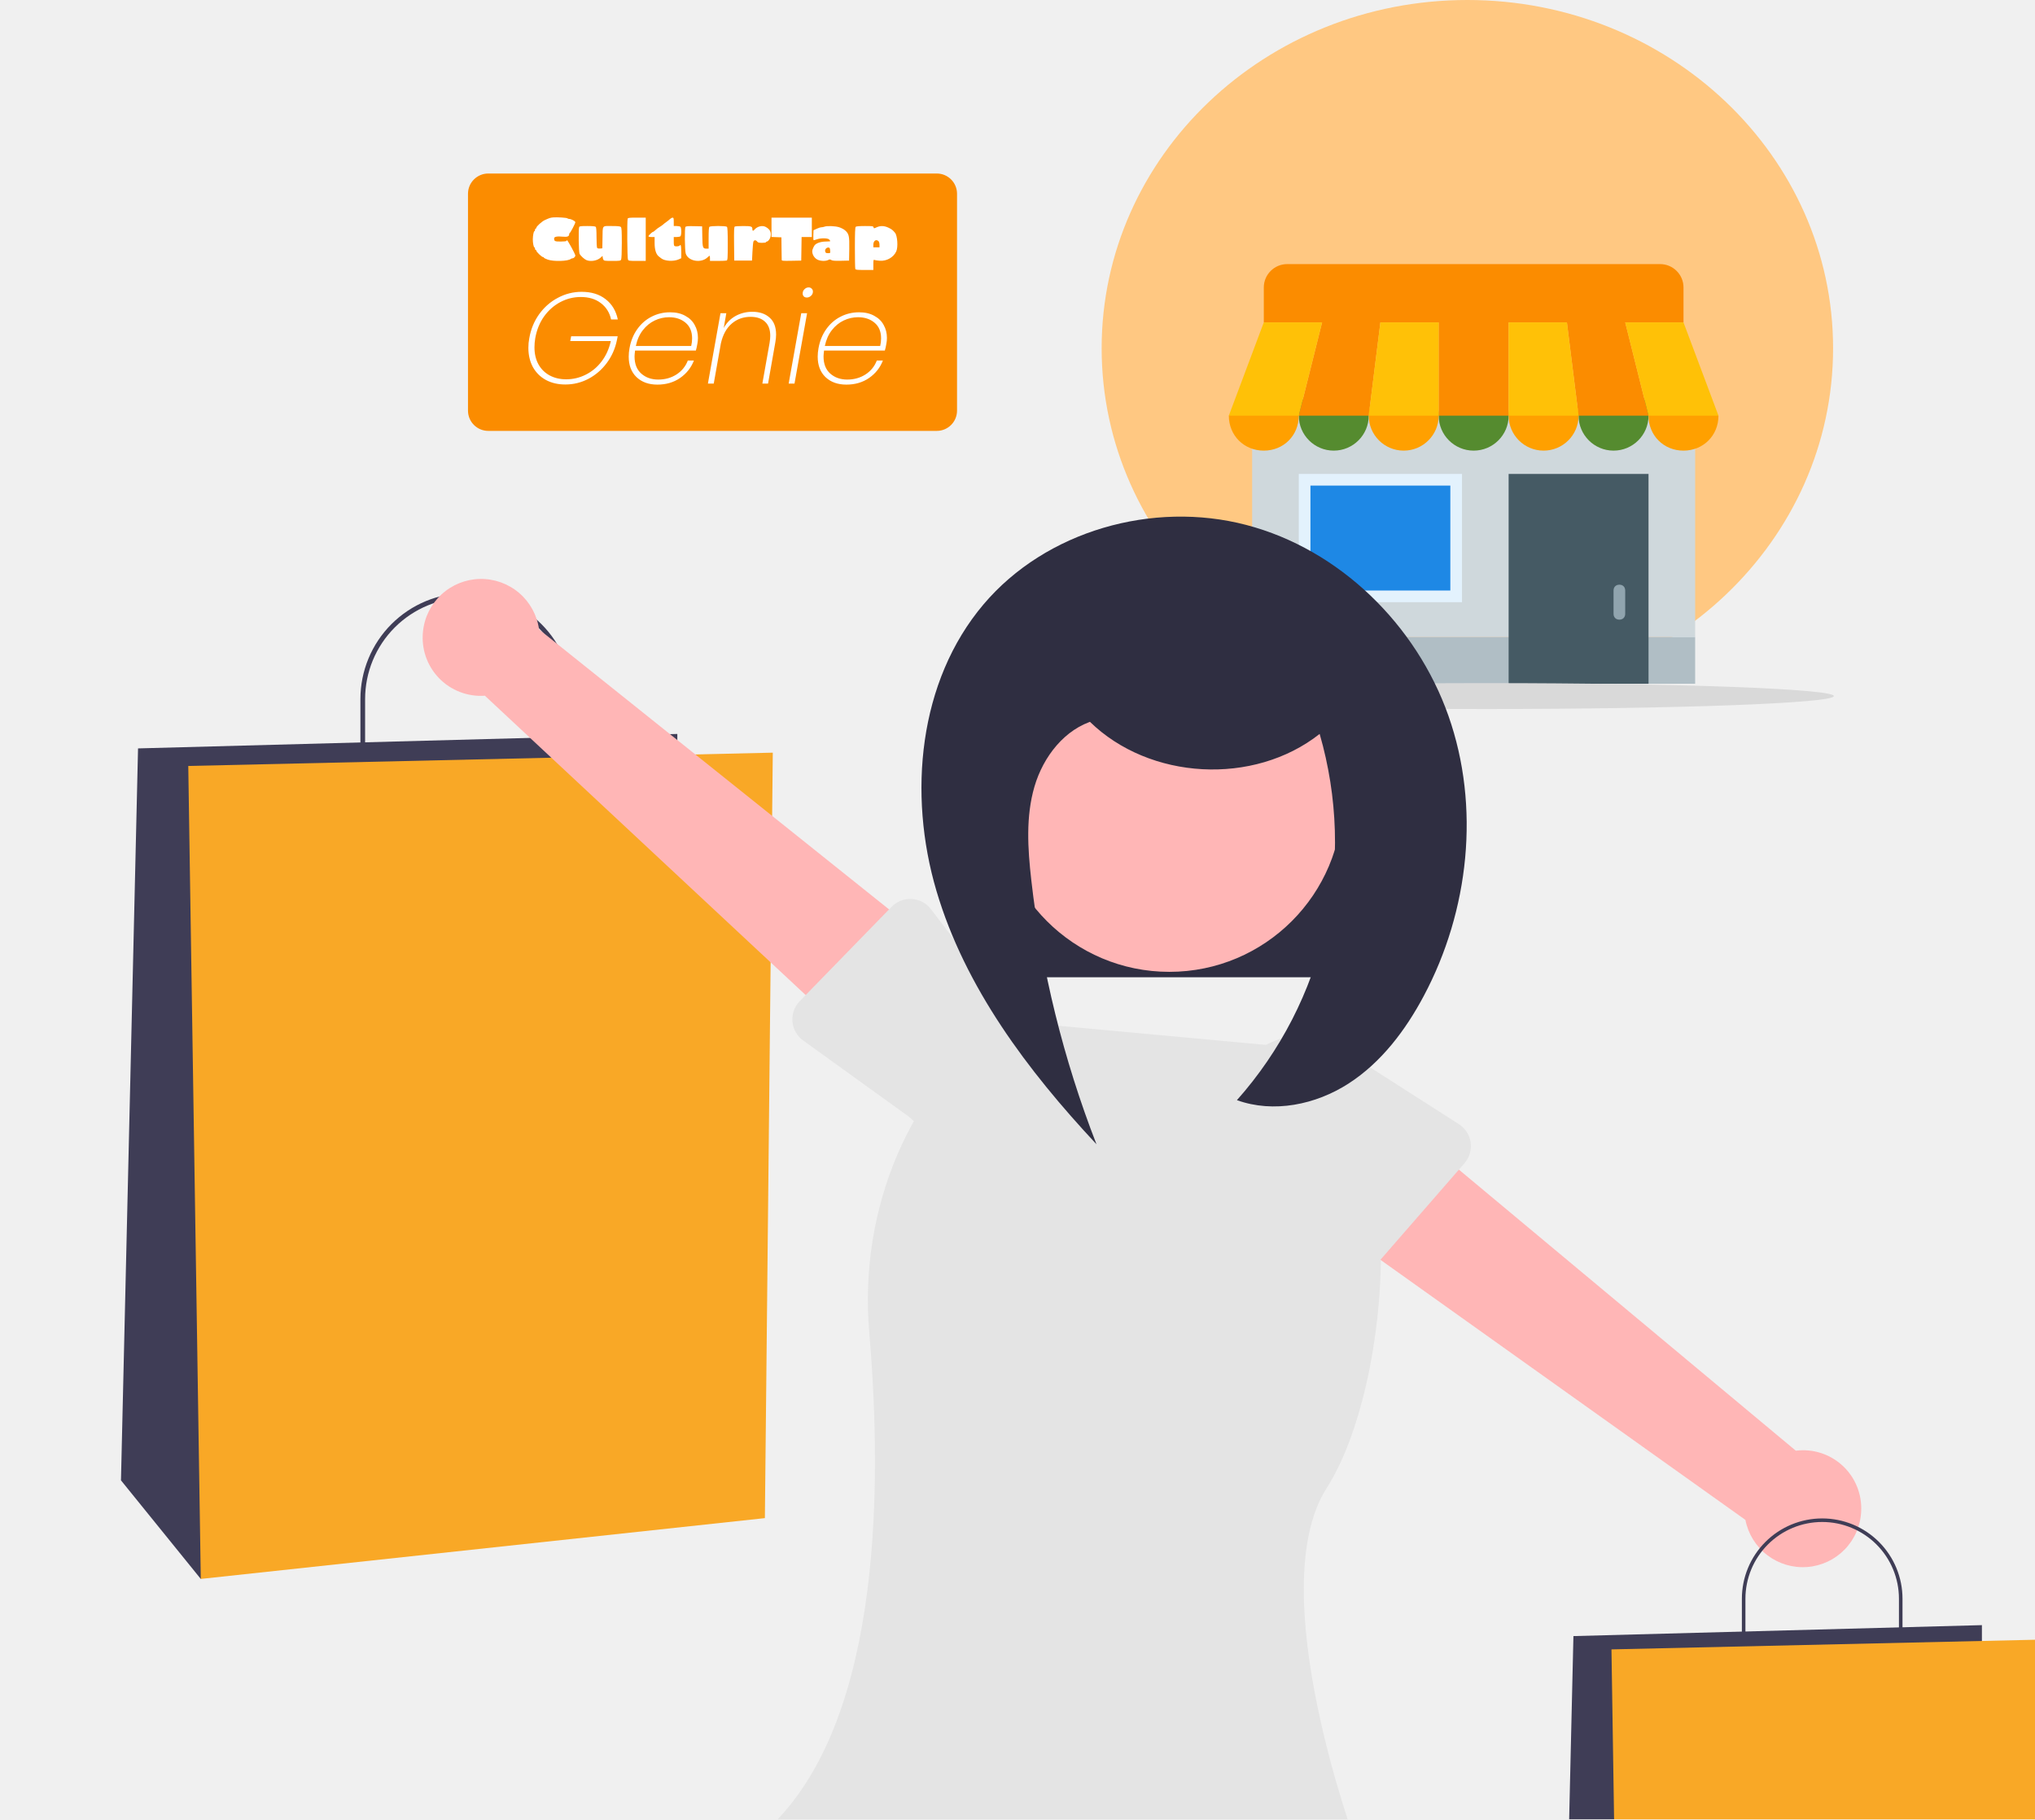
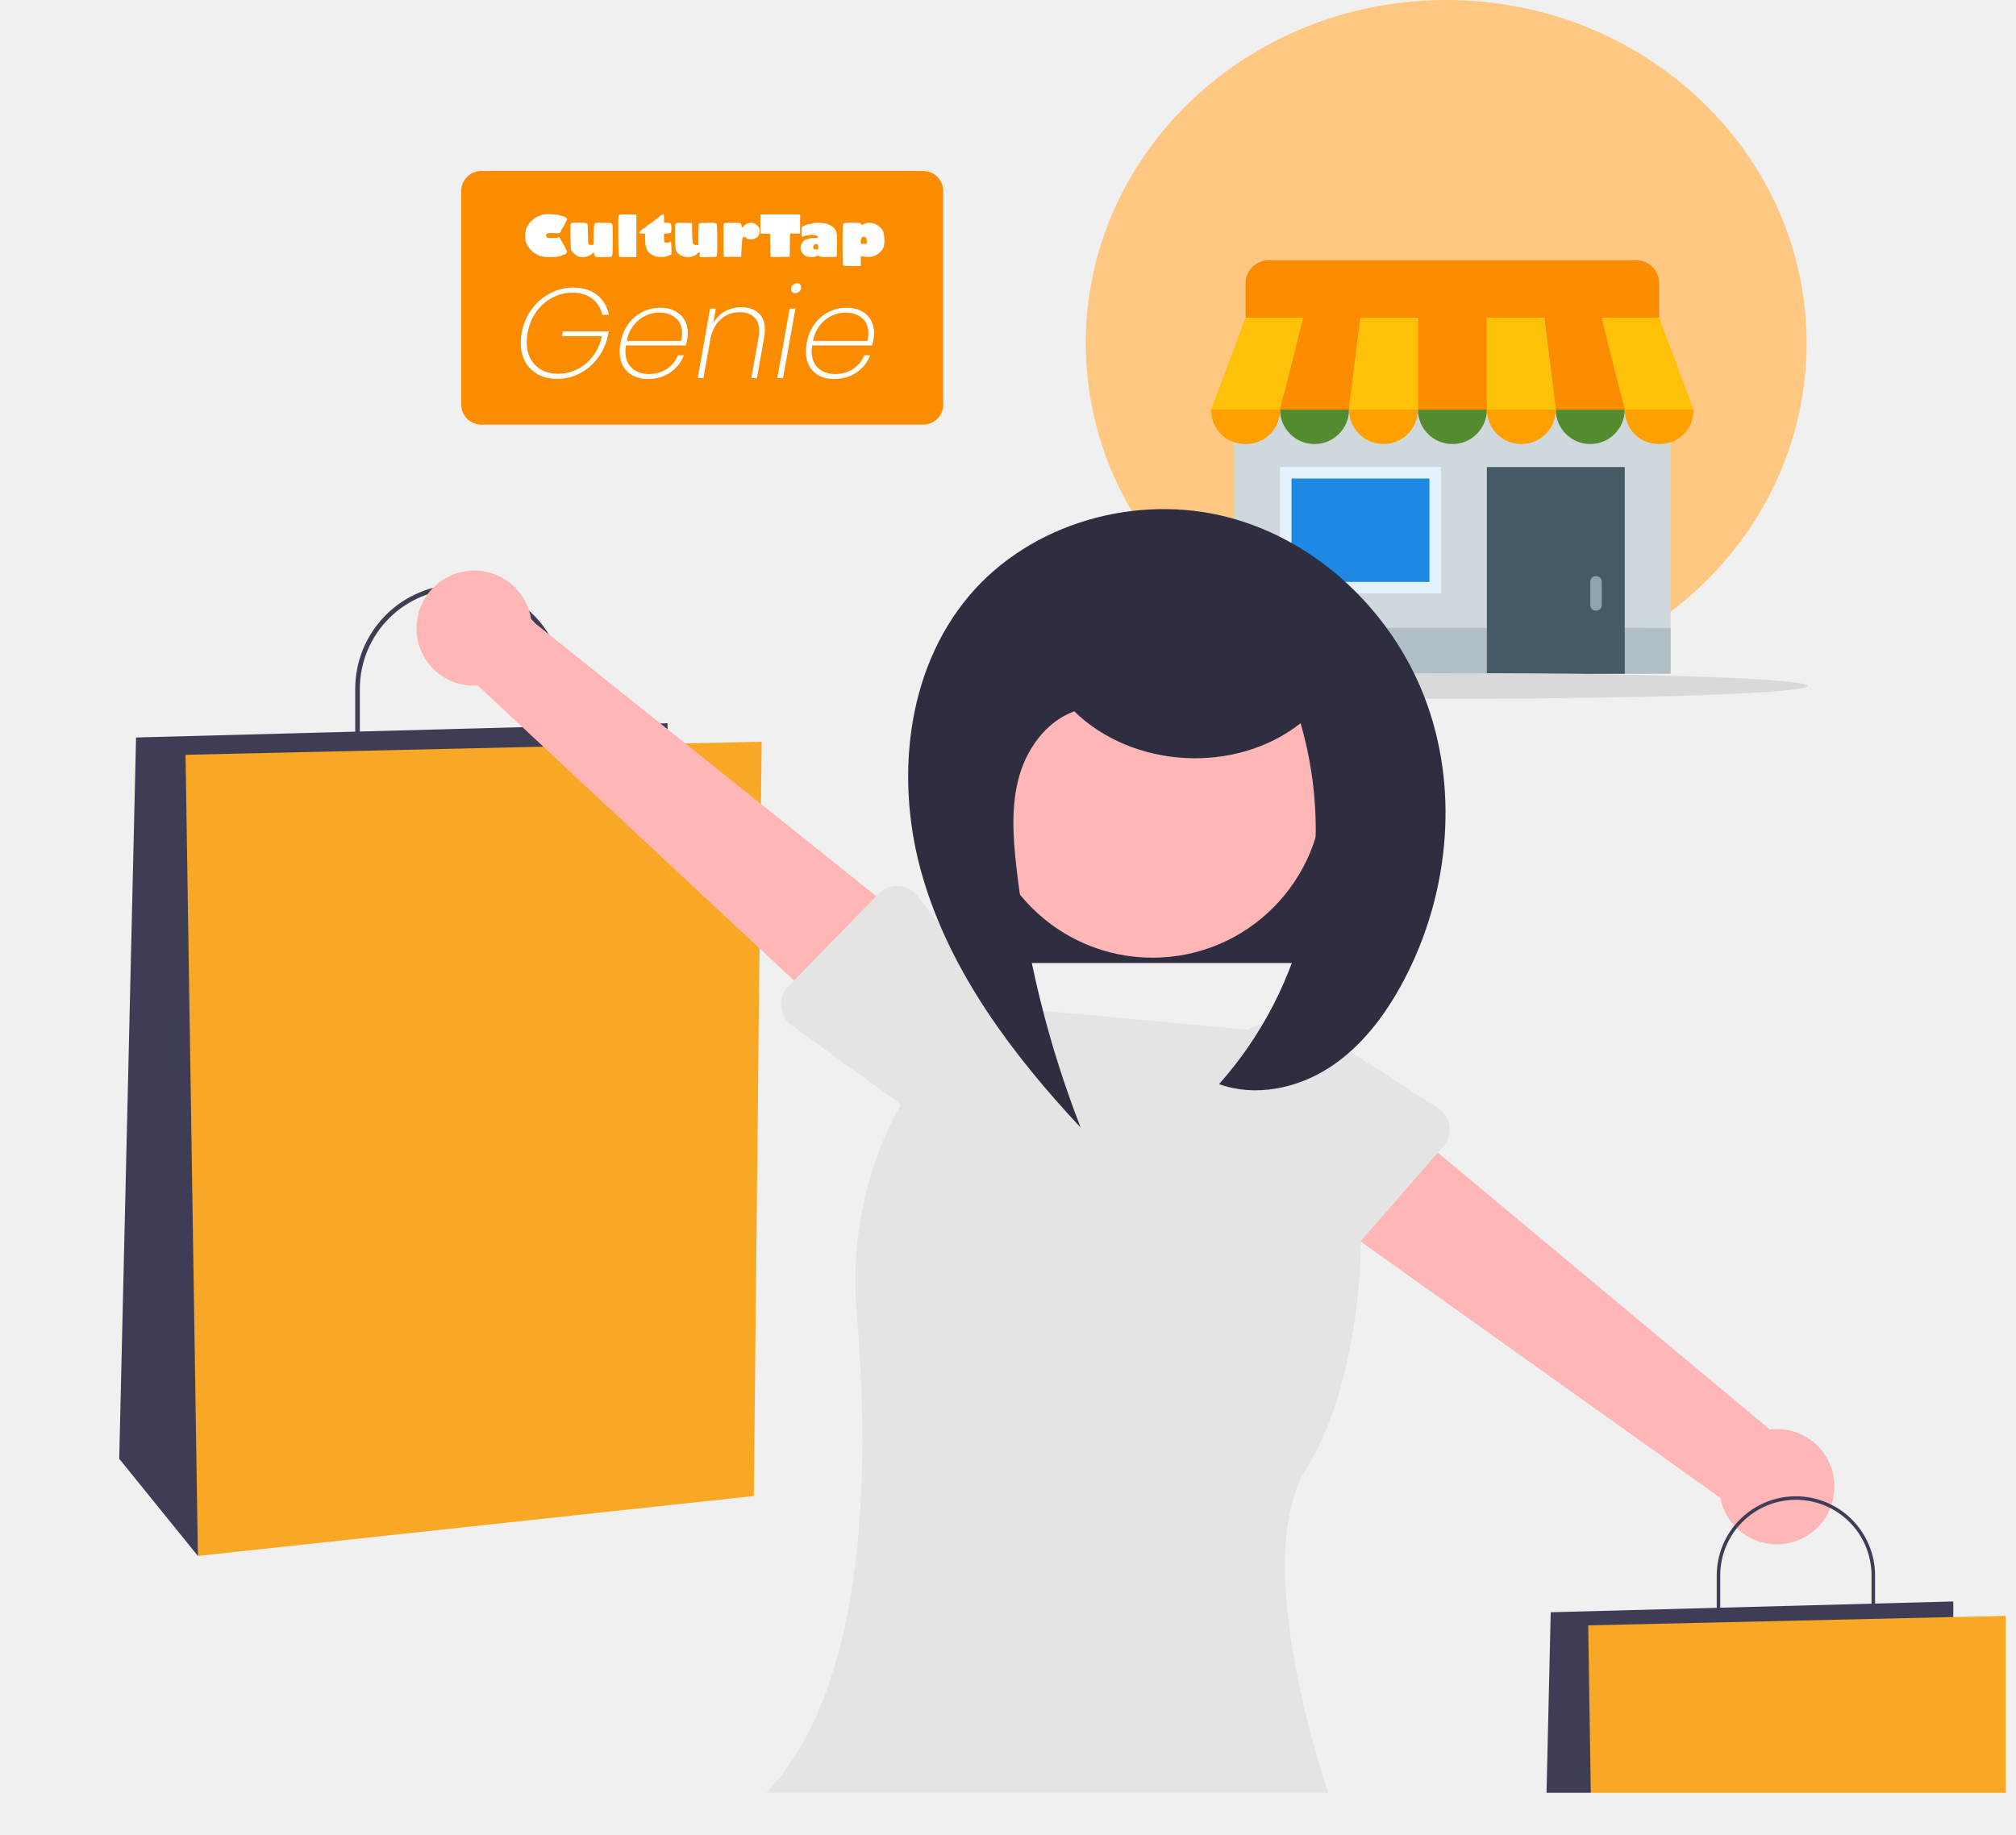
- <svg xmlns="http://www.w3.org/2000/svg" width="387" height="346" viewBox="0 0 387 346" fill="none">
-   <mask id="mask0_1228_1711" style="mask-type:alpha" maskUnits="userSpaceOnUse" x="-6" y="0" width="393" height="346">
-     <rect x="-6" width="393" height="346" fill="#2E2C43" />
+ <svg xmlns="http://www.w3.org/2000/svg" width="389" height="354" viewBox="0 0 389 354" fill="none">
+   <mask id="mask0_1228_1711" style="mask-type:alpha" maskUnits="userSpaceOnUse" x="-1" y="0" width="388" height="346">
+     <rect x="-1" width="388" height="346" fill="#2E2C43" />
  </mask>
  <g mask="url(#mask0_1228_1711)">
    <ellipse cx="279.052" cy="66.237" rx="69.549" ry="66.237" fill="#FFC882" />
    <path d="M238.123 79.051H322.371V121.175H238.123V79.051Z" fill="#CFD8DC" />
    <path d="M238.123 121.173H322.371V130.042H238.123V121.173Z" fill="#B0BEC5" />
    <path d="M286.899 90.136H313.504V130.043H286.899V90.136Z" fill="#455A64" />
    <path d="M246.992 90.136H278.031V114.523H246.992V90.136Z" fill="#E3F2FD" />
    <path d="M249.209 92.352H275.813V112.306H249.209V92.352Z" fill="#1E88E5" />
    <path d="M307.96 111.197C307.295 111.197 306.851 111.64 306.851 112.305V116.74C306.851 117.405 307.295 117.848 307.96 117.848C308.625 117.848 309.068 117.405 309.068 116.74V112.305C309.068 111.64 308.625 111.197 307.96 111.197Z" fill="#90A4AE" />
    <path d="M280.249 85.701C283.923 85.701 286.901 82.724 286.901 79.05C286.901 75.377 283.923 72.399 280.249 72.399C276.576 72.399 273.598 75.377 273.598 79.05C273.598 82.724 276.576 85.701 280.249 85.701Z" fill="#558B2F" />
    <path d="M306.852 85.701C310.525 85.701 313.503 82.724 313.503 79.05C313.503 75.377 310.525 72.399 306.852 72.399C303.179 72.399 300.201 75.377 300.201 79.05C300.201 82.724 303.179 85.701 306.852 85.701Z" fill="#558B2F" />
    <path d="M253.643 85.701C257.317 85.701 260.295 82.724 260.295 79.05C260.295 75.377 257.317 72.399 253.643 72.399C249.97 72.399 246.992 75.377 246.992 79.05C246.992 82.724 249.97 85.701 253.643 85.701Z" fill="#558B2F" />
    <path d="M315.721 50.228H244.774C242.336 50.228 240.34 52.224 240.34 54.663V61.314H320.155V54.663C320.155 52.224 318.16 50.228 315.721 50.228ZM273.596 61.314H286.899V79.05H273.596V61.314ZM309.07 61.314H297.984L300.201 79.05H313.504L309.07 61.314ZM251.426 61.314H262.511L260.294 79.05H246.992L251.426 61.314Z" fill="#FB8C00" />
    <path d="M293.551 85.702C297.224 85.702 300.202 82.724 300.202 79.05C300.202 75.377 297.224 72.399 293.551 72.399C289.877 72.399 286.9 75.377 286.9 79.05C286.9 82.724 289.877 85.702 293.551 85.702Z" fill="#FFA000" />
    <path d="M326.805 79.05C326.805 82.819 323.922 85.702 320.153 85.702C316.384 85.702 313.502 82.819 313.502 79.05C313.502 75.281 316.384 72.399 320.153 72.399L326.805 79.05Z" fill="#FFA000" />
    <path d="M266.945 85.702C270.618 85.702 273.596 82.724 273.596 79.05C273.596 75.377 270.618 72.399 266.945 72.399C263.272 72.399 260.294 75.377 260.294 79.05C260.294 82.724 263.272 85.702 266.945 85.702Z" fill="#FFA000" />
    <path d="M233.688 79.05C233.688 82.819 236.57 85.702 240.339 85.702C244.108 85.702 246.99 82.819 246.99 79.05C246.99 75.281 244.108 72.399 240.339 72.399L233.688 79.05Z" fill="#FFA000" />
    <path d="M297.983 61.313H286.897V79.05H300.2L297.983 61.313ZM320.153 61.313H309.068L313.502 79.05H326.804L320.153 61.313ZM262.509 61.313H273.595V79.05H260.292L262.509 61.313ZM240.339 61.313H251.424L246.99 79.05H233.688L240.339 61.313Z" fill="#FFC107" />
    <ellipse cx="282.711" cy="132.378" rx="66.032" ry="2.462" fill="#D9D9D9" />
    <path d="M264.575 139.545H186.358V185.857H264.575V139.545Z" fill="#2F2E41" />
    <path d="M108.868 147.014H68.541V132.952C68.541 127.604 70.665 122.475 74.447 118.694C78.228 114.912 83.357 112.788 88.704 112.788C94.052 112.788 99.181 114.912 102.962 118.694C106.744 122.475 108.868 127.604 108.868 132.952V147.014ZM69.434 146.121H107.975V132.952C107.975 127.841 105.945 122.939 102.331 119.325C98.717 115.711 93.815 113.681 88.704 113.681C83.594 113.681 78.692 115.711 75.078 119.325C71.464 122.939 69.434 127.841 69.434 132.952V146.121Z" fill="#3F3D56" />
    <path d="M128.808 145.081V139.585L26.252 142.333L23.006 281.537L38.184 300.287L128.808 145.081Z" fill="#3F3D56" />
    <path d="M146.963 143.144L35.804 145.673L38.184 300.285L145.458 288.722L146.963 143.144Z" fill="#F9A826" />
    <path d="M158.103 339.343C158.103 339.343 139.668 379.043 156.322 458.953C172.977 538.863 173.114 626.592 173.114 626.592L198.58 627.007L212.885 438.134L220.375 624.34H245.464L267.575 441.078C267.575 441.078 282.125 359.245 249.678 344.594L158.103 339.343Z" fill="#2F2E41" />
    <path d="M246.345 199.238L190.587 194.098C173.102 206.842 163.288 229.733 165.303 253.35C168.034 285.372 167.11 329.441 145.191 348.586C145.191 348.586 204.933 395.737 258.003 351.004C258.003 351.004 239.856 302.389 252.315 282.974C264.774 263.56 269.269 209.015 246.345 199.238Z" fill="#E4E4E4" />
    <path d="M80.438 120.114C80.267 121.721 80.45 123.347 80.975 124.875C81.5 126.404 82.354 127.799 83.477 128.962C84.599 130.125 85.963 131.028 87.472 131.606C88.981 132.185 90.599 132.426 92.211 132.312L165.83 201.017L179.025 180.918L102.511 119.703C102.14 117.007 100.793 114.541 98.725 112.772C96.657 111.003 94.012 110.054 91.291 110.105C88.571 110.155 85.963 111.202 83.963 113.047C81.962 114.892 80.708 117.406 80.438 120.114Z" fill="#FFB6B6" />
    <path d="M152.084 190.402L169.549 172.462C170.046 171.951 170.647 171.554 171.311 171.297C171.976 171.039 172.688 170.928 173.399 170.971C174.11 171.014 174.803 171.21 175.432 171.544C176.061 171.879 176.61 172.346 177.042 172.912L192.183 192.757C194.78 195.315 196.257 198.797 196.29 202.442C196.323 206.086 194.91 209.595 192.36 212.199C189.81 214.803 186.331 216.29 182.687 216.333C179.043 216.377 175.53 214.973 172.919 212.431L152.736 197.88C152.158 197.463 151.677 196.927 151.325 196.307C150.974 195.688 150.76 195 150.698 194.29C150.636 193.58 150.728 192.866 150.967 192.195C151.206 191.524 151.587 190.912 152.084 190.402Z" fill="#E4E4E4" />
    <path d="M353.945 287.423C354.026 285.808 353.753 284.196 353.144 282.699C352.535 281.202 351.605 279.856 350.419 278.758C349.234 277.659 347.822 276.833 346.283 276.339C344.744 275.845 343.116 275.694 341.512 275.898L264.189 211.389L252.132 232.191L331.929 289.059C332.449 291.73 333.931 294.118 336.094 295.769C338.257 297.421 340.95 298.222 343.664 298.02C346.378 297.818 348.923 296.628 350.818 294.675C352.713 292.722 353.826 290.141 353.945 287.423Z" fill="#FFB6B6" />
    <path d="M278.506 221.224L262.065 240.106C261.597 240.644 261.019 241.074 260.37 241.367C259.721 241.661 259.016 241.812 258.304 241.808C257.591 241.805 256.888 241.648 256.242 241.349C255.595 241.049 255.021 240.614 254.558 240.073L238.338 221.1C235.603 218.691 233.934 215.295 233.698 211.658C233.463 208.021 234.679 204.438 237.08 201.697C239.482 198.955 242.873 197.277 246.509 197.031C250.146 196.786 253.731 197.992 256.48 200.386L277.439 213.793C278.039 214.177 278.55 214.686 278.935 215.285C279.321 215.884 279.573 216.559 279.674 217.264C279.775 217.969 279.723 218.688 279.522 219.371C279.32 220.055 278.974 220.686 278.506 221.224Z" fill="#E4E4E4" />
    <path d="M361.803 314.703H331.256V304.051C331.256 300 332.865 296.116 335.729 293.251C338.594 290.387 342.479 288.778 346.529 288.778C350.58 288.778 354.465 290.387 357.329 293.251C360.193 296.116 361.803 300 361.803 304.051L361.803 314.703ZM331.932 314.027H361.126V304.051C361.126 300.18 359.588 296.467 356.851 293.73C354.113 290.992 350.401 289.454 346.529 289.454C342.658 289.454 338.945 290.992 336.208 293.73C333.47 296.467 331.932 300.18 331.932 304.051V314.027Z" fill="#3F3D56" />
    <path d="M376.905 313.236V309.073L299.222 311.155L296.763 416.598L308.26 430.8L376.905 313.236Z" fill="#3F3D56" />
    <path d="M390.657 311.769L306.457 313.685L308.26 430.799L389.518 422.041L390.657 311.769Z" fill="#F9A826" />
    <path d="M222.379 184.829C240.568 184.829 255.312 170.084 255.312 151.896C255.312 133.707 240.568 118.962 222.379 118.962C204.19 118.962 189.446 133.707 189.446 151.896C189.446 170.084 204.19 184.829 222.379 184.829Z" fill="#FFB6B6" />
    <path d="M207.214 137.219C218.607 148.384 238.433 149.454 250.961 139.58C254.438 151.573 254.819 164.252 252.067 176.432C249.316 188.612 243.522 199.896 235.227 209.23C242.196 211.748 250.219 210.091 256.448 206.078C262.677 202.064 267.291 195.936 270.772 189.395C279.39 173.201 281.547 153.428 275.45 136.127C269.354 118.826 254.747 104.48 237.001 99.835C219.255 95.189 198.908 100.927 187.052 114.925C174.654 129.562 172.646 151.009 178.079 169.405C183.511 187.802 195.428 203.6 208.52 217.619C202.231 201.448 198.061 184.532 196.113 167.291C195.447 161.386 195.058 155.3 196.726 149.597C198.394 143.894 202.5 138.582 208.222 136.979" fill="#2F2E41" />
  </g>
  <rect x="89" y="33" width="93" height="48.947" rx="3.852" fill="#FB8C00" />
  <path d="M100.655 64.323C100.951 62.614 101.575 61.094 102.528 59.763C103.498 58.416 104.689 57.372 106.102 56.633C107.516 55.877 109.019 55.499 110.613 55.499C112.47 55.499 113.991 55.967 115.174 56.904C116.373 57.824 117.146 59.106 117.491 60.749H116.209C115.93 59.451 115.281 58.416 114.262 57.643C113.259 56.871 111.986 56.485 110.441 56.485C109.077 56.485 107.787 56.805 106.571 57.446C105.355 58.087 104.319 58.999 103.465 60.182C102.627 61.365 102.068 62.746 101.789 64.323C101.69 64.915 101.641 65.49 101.641 66.049C101.641 67.298 101.896 68.382 102.405 69.303C102.914 70.207 103.621 70.905 104.525 71.398C105.445 71.891 106.497 72.138 107.68 72.138C108.995 72.138 110.236 71.842 111.402 71.25C112.585 70.659 113.588 69.82 114.41 68.736C115.248 67.635 115.831 66.345 116.16 64.866H108.444L108.617 63.954H117.466L117.318 64.693C116.99 66.304 116.349 67.75 115.396 69.031C114.459 70.297 113.3 71.299 111.92 72.039C110.54 72.762 109.069 73.124 107.508 73.124C106.111 73.124 104.878 72.836 103.81 72.261C102.758 71.686 101.937 70.872 101.345 69.82C100.77 68.752 100.482 67.528 100.482 66.147C100.482 65.523 100.54 64.915 100.655 64.323ZM127.428 59.393C128.562 59.393 129.523 59.615 130.312 60.059C131.117 60.486 131.717 61.069 132.111 61.809C132.522 62.532 132.727 63.346 132.727 64.249C132.727 64.644 132.695 65.005 132.629 65.334C132.53 65.926 132.432 66.369 132.333 66.665H120.772C120.706 67.191 120.673 67.569 120.673 67.799C120.673 69.212 121.101 70.297 121.955 71.053C122.81 71.809 123.886 72.187 125.184 72.187C126.483 72.187 127.633 71.866 128.635 71.225C129.654 70.568 130.377 69.681 130.805 68.563H131.963C131.437 69.927 130.558 71.036 129.326 71.891C128.11 72.729 126.672 73.148 125.012 73.148C123.369 73.148 122.046 72.672 121.043 71.718C120.057 70.765 119.564 69.467 119.564 67.824C119.564 67.314 119.614 66.788 119.712 66.246C119.959 64.849 120.452 63.633 121.191 62.598C121.931 61.562 122.834 60.774 123.903 60.231C124.987 59.673 126.162 59.393 127.428 59.393ZM131.446 65.802C131.561 65.326 131.618 64.841 131.618 64.348C131.618 63.05 131.199 62.056 130.361 61.365C129.539 60.675 128.496 60.33 127.23 60.33C126.294 60.33 125.39 60.535 124.519 60.946C123.648 61.357 122.892 61.973 122.251 62.795C121.61 63.617 121.166 64.619 120.92 65.802H131.446ZM143.081 59.295C144.444 59.295 145.537 59.664 146.359 60.404C147.181 61.127 147.591 62.203 147.591 63.633C147.591 64.077 147.542 64.57 147.444 65.112L146.063 72.951H144.979L146.359 65.186C146.441 64.66 146.482 64.225 146.482 63.88C146.482 62.696 146.154 61.801 145.496 61.193C144.839 60.568 143.919 60.256 142.735 60.256C141.355 60.256 140.164 60.683 139.161 61.538C138.159 62.392 137.468 63.65 137.091 65.309L135.735 72.951H134.625L137.017 59.566H138.126L137.633 62.376C138.192 61.373 138.947 60.609 139.901 60.084C140.87 59.558 141.93 59.295 143.081 59.295ZM153.435 56.583C153.205 56.583 153.016 56.517 152.868 56.386C152.72 56.238 152.646 56.049 152.646 55.819C152.646 55.49 152.761 55.219 152.991 55.006C153.221 54.776 153.484 54.66 153.78 54.66C154.01 54.66 154.199 54.734 154.347 54.882C154.511 55.03 154.593 55.219 154.593 55.449C154.593 55.778 154.47 56.049 154.224 56.263C153.993 56.476 153.731 56.583 153.435 56.583ZM153.484 59.566L151.093 72.951H149.984L152.375 59.566H153.484ZM163.368 59.393C164.502 59.393 165.463 59.615 166.252 60.059C167.057 60.486 167.657 61.069 168.051 61.809C168.462 62.532 168.668 63.346 168.668 64.249C168.668 64.644 168.635 65.005 168.569 65.334C168.47 65.926 168.372 66.369 168.273 66.665H156.712C156.647 67.191 156.614 67.569 156.614 67.799C156.614 69.212 157.041 70.297 157.895 71.053C158.75 71.809 159.826 72.187 161.125 72.187C162.423 72.187 163.573 71.866 164.576 71.225C165.595 70.568 166.318 69.681 166.745 68.563H167.903C167.378 69.927 166.498 71.036 165.266 71.891C164.05 72.729 162.612 73.148 160.952 73.148C159.309 73.148 157.986 72.672 156.983 71.718C155.997 70.765 155.504 69.467 155.504 67.824C155.504 67.314 155.554 66.788 155.652 66.246C155.899 64.849 156.392 63.633 157.131 62.598C157.871 61.562 158.775 60.774 159.843 60.231C160.927 59.673 162.102 59.393 163.368 59.393ZM167.386 65.802C167.501 65.326 167.558 64.841 167.558 64.348C167.558 63.05 167.139 62.056 166.301 61.365C165.48 60.675 164.436 60.33 163.171 60.33C162.234 60.33 161.33 60.535 160.459 60.946C159.588 61.357 158.832 61.973 158.191 62.795C157.55 63.617 157.107 64.619 156.86 65.802H167.386Z" fill="white" />
  <path fill-rule="evenodd" clip-rule="evenodd" d="M105.187 41.349C104.678 41.395 104.459 41.466 103.588 41.867C103.054 42.113 102.002 43.065 102.002 43.302C102.002 43.399 101.944 43.478 101.872 43.478C101.801 43.478 101.742 43.589 101.742 43.724C101.742 43.859 101.69 43.97 101.626 43.97C101.495 43.97 101.339 44.766 101.326 45.506C101.314 46.159 101.488 47.042 101.63 47.042C101.692 47.042 101.742 47.153 101.742 47.288C101.742 47.423 101.801 47.534 101.872 47.534C101.944 47.534 102.002 47.603 102.002 47.688C102.002 47.901 103.03 48.886 103.252 48.886C103.351 48.886 103.432 48.937 103.432 48.999C103.432 49.062 103.76 49.23 104.161 49.371C105.291 49.771 108.037 49.687 108.56 49.237C108.628 49.179 108.764 49.131 108.862 49.131C109.099 49.131 109.412 48.826 109.412 48.595C109.412 48.341 107.971 45.69 107.833 45.69C107.772 45.69 107.722 45.746 107.722 45.813C107.722 45.885 107.272 45.936 106.631 45.936C105.489 45.936 105.382 45.883 105.382 45.321C105.382 45.017 105.972 44.905 107.021 45.011C107.887 45.099 108.242 44.962 108.242 44.542C108.242 44.441 108.286 44.341 108.339 44.318C108.494 44.253 109.412 42.492 109.412 42.261C109.412 42.054 108.616 41.635 108.224 41.635C108.119 41.635 107.978 41.586 107.91 41.526C107.766 41.4 105.942 41.281 105.187 41.349ZM119.369 41.584C119.229 41.929 119.281 49.13 119.425 49.385C119.547 49.601 119.711 49.623 121.18 49.623H122.8V45.506V41.389H121.124C119.716 41.389 119.436 41.42 119.369 41.584ZM127.399 41.673C127.248 41.821 126.959 42.053 126.758 42.188C126.557 42.323 126.272 42.546 126.124 42.683C125.976 42.82 125.649 43.051 125.398 43.197C125.146 43.344 124.8 43.605 124.628 43.778C124.456 43.951 124.266 44.093 124.206 44.093C124.04 44.093 123.32 44.777 123.32 44.936C123.32 45.02 123.553 45.076 123.905 45.076H124.49V46.233C124.49 47.468 124.761 48.351 125.263 48.752C125.398 48.859 125.615 49.031 125.747 49.133C126.434 49.67 128.101 49.766 129.072 49.325L129.56 49.103V47.896C129.56 47.223 129.502 46.654 129.43 46.612C129.358 46.57 129.3 46.588 129.3 46.652C129.3 46.797 128.707 46.91 128.377 46.829C128.164 46.776 128.13 46.65 128.13 45.922V45.076H128.689C128.996 45.076 129.318 45.01 129.404 44.928C129.491 44.846 129.56 44.45 129.56 44.031C129.56 43.612 129.491 43.217 129.404 43.134C129.318 43.053 128.996 42.987 128.689 42.987H128.13V42.188C128.13 41.506 128.096 41.39 127.902 41.397C127.777 41.401 127.551 41.525 127.399 41.673ZM146.718 43.227V45.065L147.66 45.101L148.603 45.137L148.625 47.165C148.638 48.28 148.652 49.291 148.658 49.411C148.667 49.611 148.821 49.627 150.52 49.595L152.372 49.561L152.408 47.319L152.443 45.076H153.415H154.387V43.233V41.389H150.552H146.718V43.227ZM110.14 43.181C109.981 43.573 110.054 48.016 110.224 48.296C110.479 48.715 111.131 49.301 111.53 49.469C112.346 49.814 113.632 49.576 114.254 48.965C114.593 48.632 114.611 48.627 114.611 48.881C114.611 49.027 114.672 49.254 114.746 49.385C114.867 49.6 115.031 49.623 116.431 49.623C117.831 49.623 117.995 49.6 118.116 49.385C118.198 49.24 118.251 48.01 118.251 46.243C118.251 43.889 118.215 43.305 118.065 43.162C117.925 43.03 117.497 42.987 116.313 42.987C114.448 42.987 114.623 42.745 114.578 45.383L114.546 47.227L114.105 47.266C113.839 47.29 113.62 47.241 113.554 47.143C113.494 47.054 113.444 46.148 113.443 45.131C113.442 43.859 113.393 43.236 113.285 43.134C113.183 43.037 112.633 42.987 111.674 42.987C110.467 42.987 110.206 43.02 110.14 43.181ZM130.353 43.156C130.177 43.356 130.219 47.576 130.402 48.199C130.839 49.678 133.307 50.124 134.551 48.948C134.73 48.778 134.909 48.64 134.948 48.64C134.987 48.64 135.019 48.861 135.019 49.131V49.623H136.503C137.319 49.623 138.08 49.589 138.193 49.548C138.373 49.483 138.399 49.087 138.399 46.378C138.399 44.134 138.356 43.241 138.243 43.134C138.028 42.931 135.13 42.931 134.915 43.134C134.806 43.237 134.759 43.891 134.759 45.285V47.288H134.36C133.653 47.288 133.599 47.135 133.56 44.996L133.524 43.048L132.016 43.014C130.831 42.987 130.475 43.017 130.353 43.156ZM139.729 43.089C139.601 43.166 139.572 43.907 139.599 46.375L139.633 49.561H141.323H143.013L143.095 47.902C143.14 46.99 143.22 46.119 143.273 45.967C143.391 45.624 143.739 45.609 143.988 45.936C144.138 46.133 144.325 46.182 144.927 46.182C145.341 46.182 145.678 46.127 145.678 46.059C145.678 45.991 145.744 45.936 145.825 45.936C146.071 45.936 146.447 45.438 146.534 44.999C146.706 44.137 146.422 43.584 145.582 43.14C144.97 42.817 143.99 43.063 143.489 43.666C143.219 43.99 143.078 43.948 143.078 43.544C143.078 43.062 142.842 42.987 141.33 42.989C140.54 42.99 139.819 43.035 139.729 43.089ZM156.792 43.11C156.649 43.168 156.386 43.22 156.207 43.225C156.028 43.231 155.619 43.359 155.297 43.511L154.712 43.788L154.674 44.739C154.653 45.262 154.682 45.69 154.739 45.688C154.796 45.688 155.076 45.607 155.362 45.51C156.138 45.245 157.413 45.266 157.681 45.547C157.8 45.67 157.897 45.808 157.897 45.854C157.897 45.899 157.521 45.936 157.062 45.936C156.095 45.936 155.189 46.25 154.887 46.69C154.777 46.85 154.616 47.184 154.529 47.434C154.304 48.085 154.721 48.987 155.42 49.358C155.994 49.664 157.004 49.707 157.5 49.447C157.77 49.306 157.862 49.307 158.101 49.456C158.315 49.588 158.761 49.622 159.928 49.596L161.471 49.561L161.507 47.354C161.547 44.861 161.454 44.454 160.689 43.792C160.446 43.581 159.921 43.314 159.522 43.198C158.763 42.977 157.24 42.928 156.792 43.11ZM162.732 43.134C162.617 43.243 162.576 44.298 162.576 47.118C162.576 49.228 162.612 51.042 162.655 51.149C162.721 51.312 163.002 51.343 164.41 51.343H166.086V50.347C166.086 49.445 166.107 49.359 166.313 49.443C166.438 49.494 166.892 49.56 167.321 49.59C168.641 49.682 169.94 48.937 170.45 47.795C170.812 46.985 170.666 44.832 170.211 44.277C169.788 43.761 169.579 43.597 168.982 43.311C168.168 42.922 167.444 42.895 166.716 43.228C166.192 43.467 166.188 43.467 166.122 43.228C166.061 43.005 165.935 42.987 164.472 42.987C163.413 42.987 162.836 43.036 162.732 43.134ZM167.07 45.866C167.172 45.962 167.256 46.267 167.256 46.542V47.042H166.671H166.086V46.545C166.086 45.79 166.608 45.429 167.07 45.866ZM157.872 47.626C157.911 48.147 157.91 48.148 157.463 48.148C157.088 48.148 157.001 48.096 156.929 47.826C156.827 47.441 157.174 47.037 157.572 47.077C157.779 47.098 157.84 47.209 157.872 47.626Z" fill="white" />
</svg>
